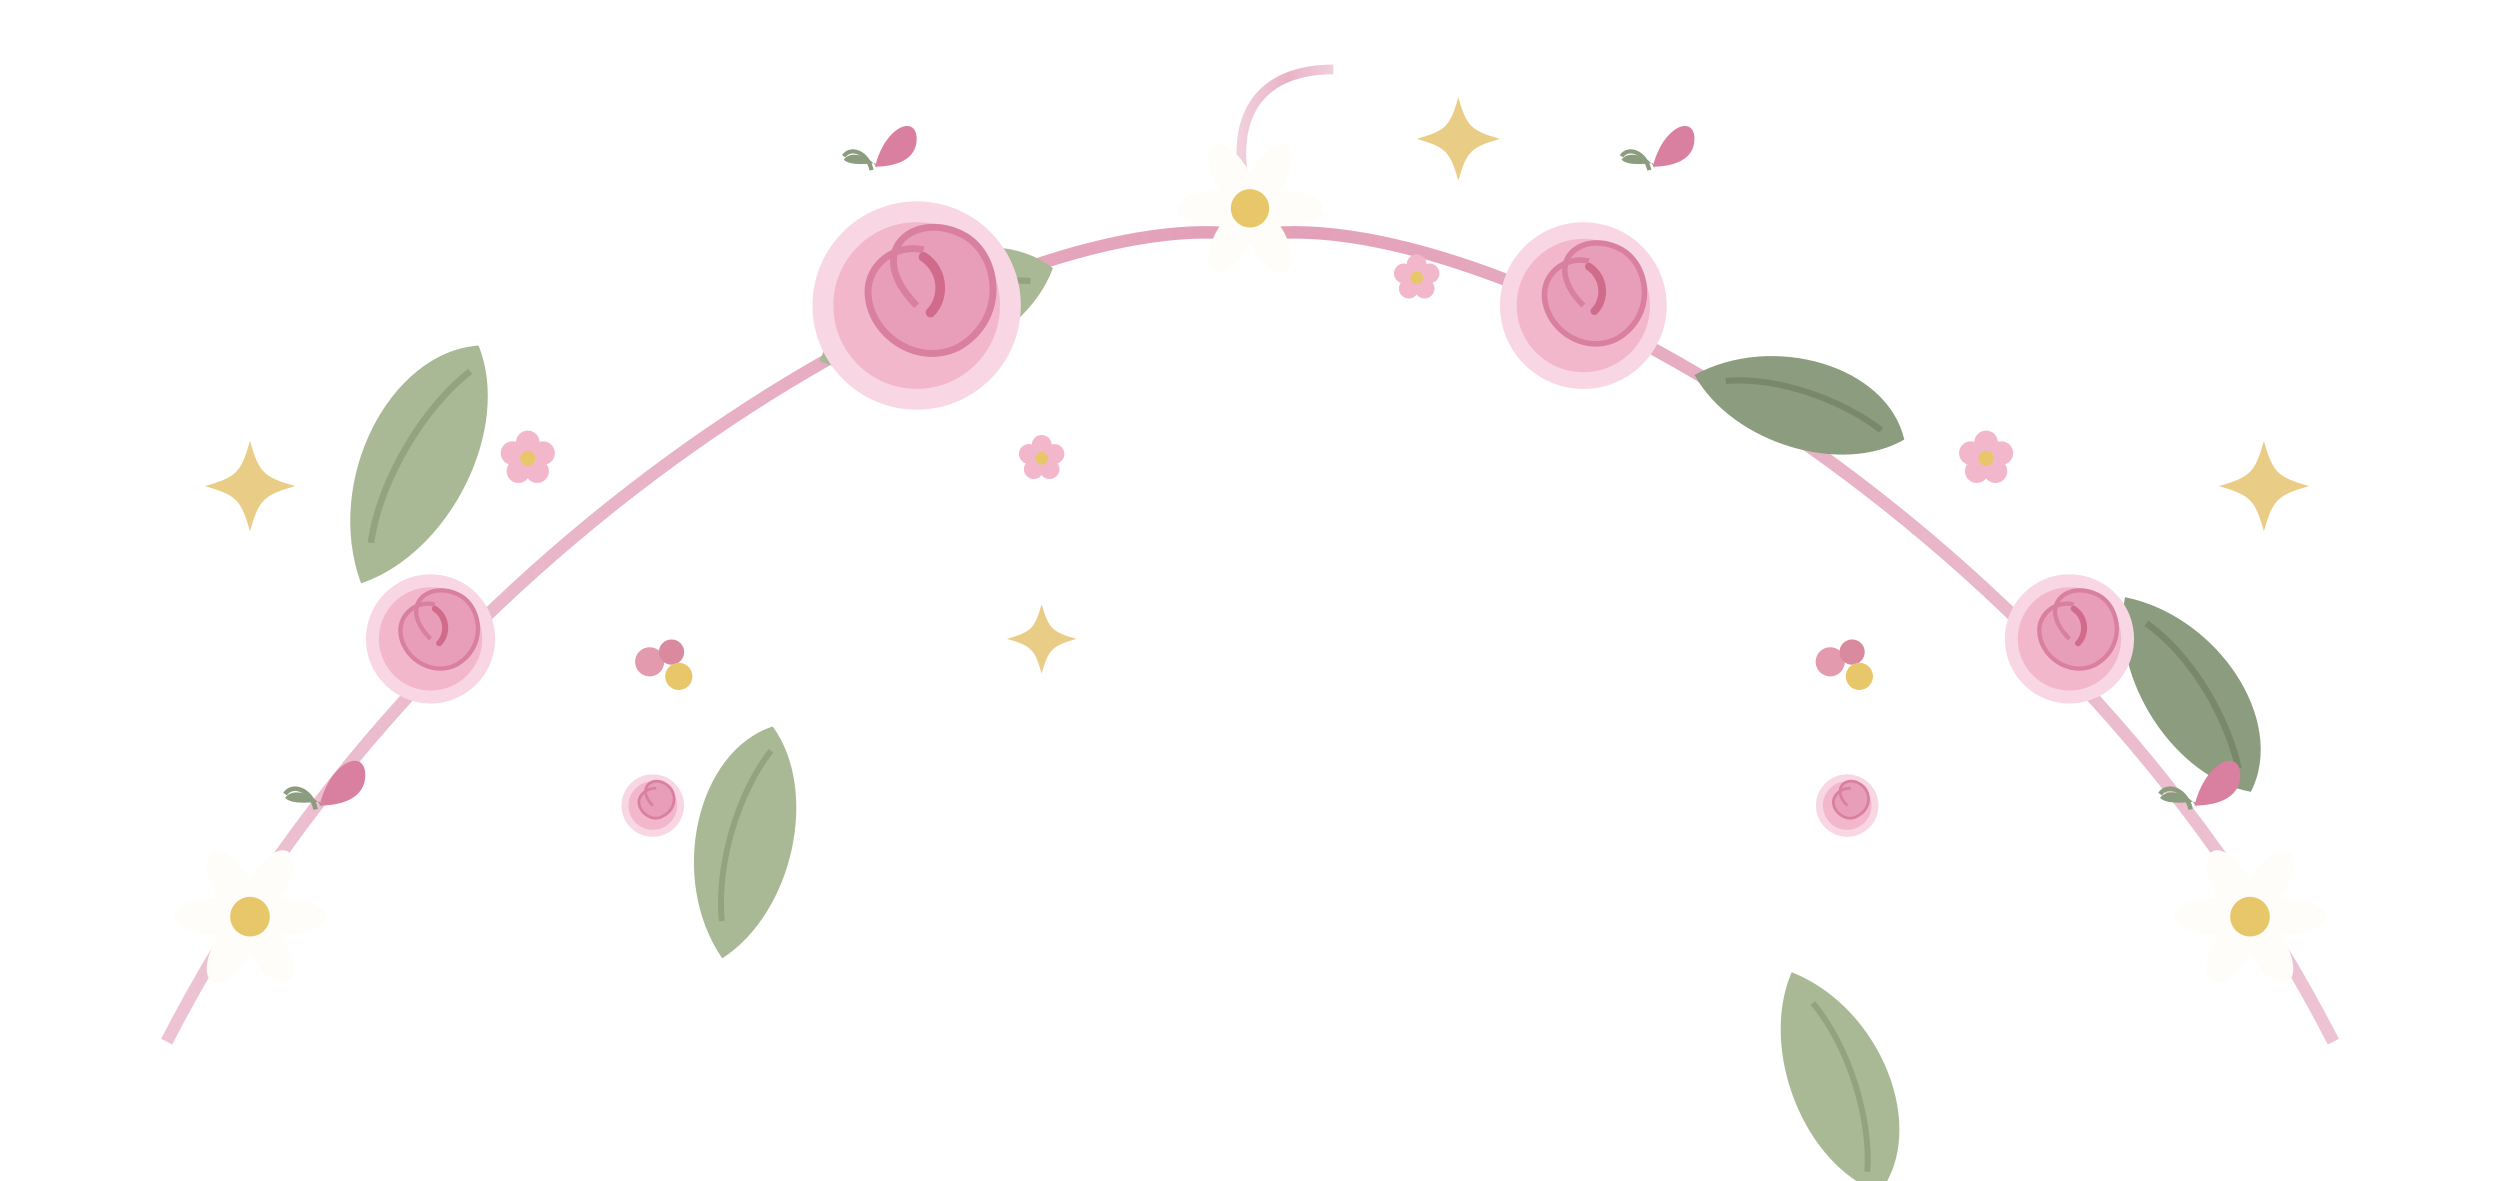
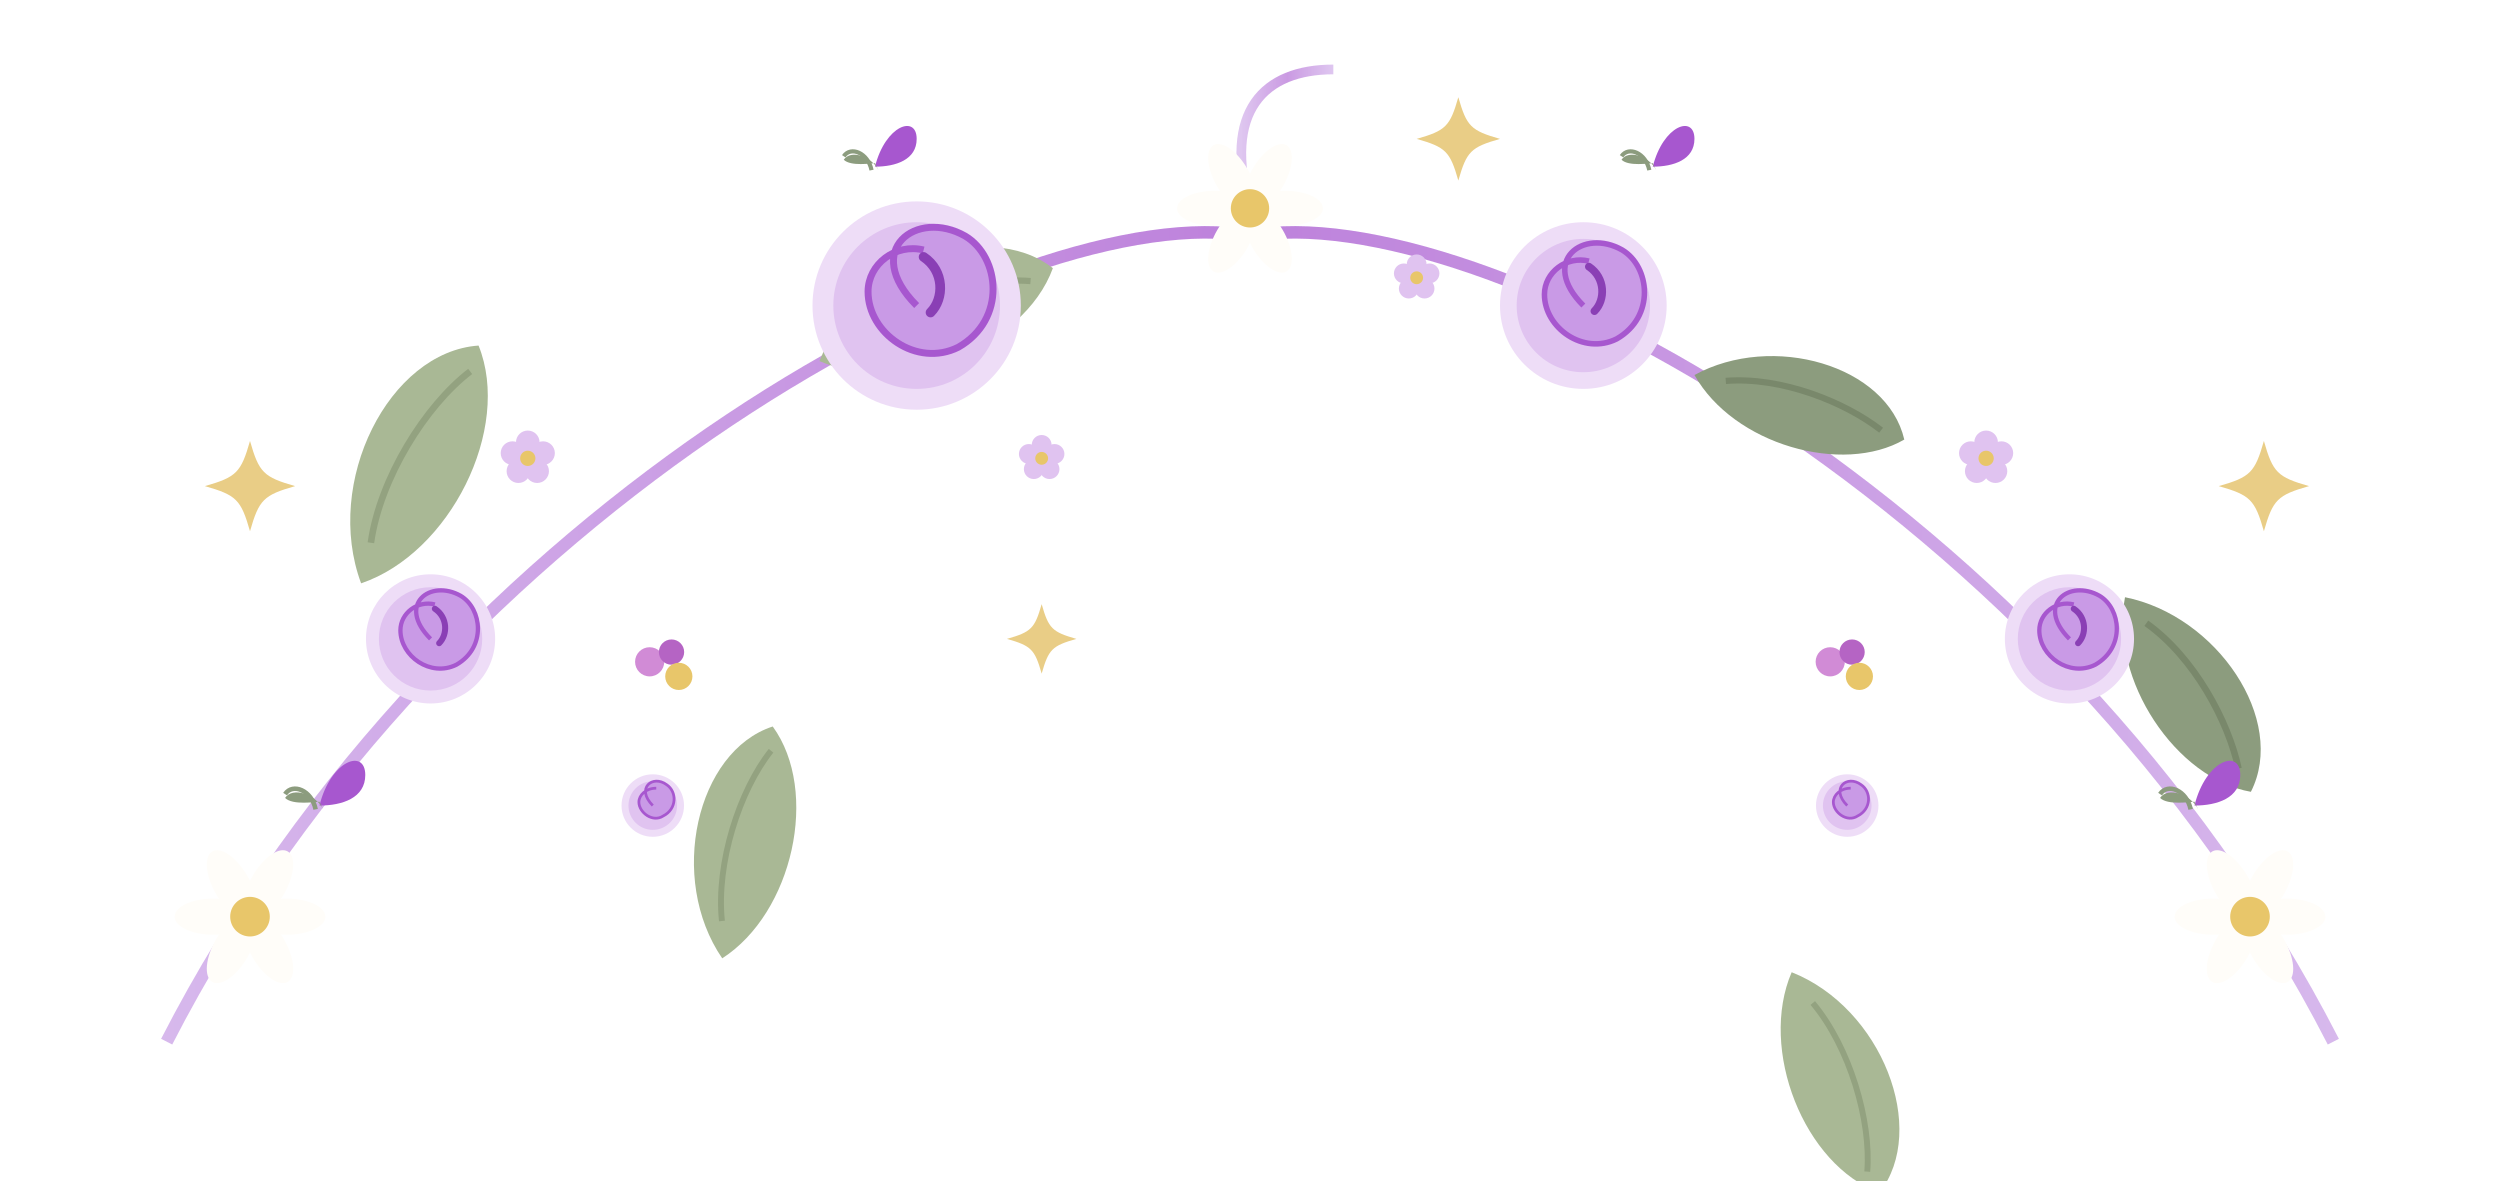
<svg xmlns="http://www.w3.org/2000/svg" viewBox="0 0 360 170" width="360" height="170" role="presentation">
  <defs>
    <linearGradient id="gar" x1="0" y1="0" x2="1" y2="0">
-       <stop offset="0" stop-color="#E7AFC5" />
-       <stop offset="0.5" stop-color="#D97F9F" />
-       <stop offset="1" stop-color="#E7AFC5" />
+       <stop offset="0" stop-color="#C9A1E6" />
+       <stop offset="0.5" stop-color="#A757CF" />
+       <stop offset="1" stop-color="#C9A1E6" />
    </linearGradient>
    <g id="hoja">
      <path d="M0 0 C 10 -13 32 -15 40 -4 C 32 7 11 9 0 0 Z" fill="#A9B895" />
      <path d="M6 -2 C 15 -6 28 -6 36 -3" stroke="#93A280" stroke-width="1" fill="none" />
    </g>
    <g id="hoja2">
      <path d="M0 0 C 9 -11 28 -13 35 -3 C 28 6 10 8 0 0 Z" fill="#8C9C7E" />
      <path d="M5 -1 C 13 -5 24 -5 31 -3" stroke="#79886B" stroke-width="1" fill="none" />
    </g>
    <g id="rosa">
-       <circle r="15" fill="#F9D6E4" />
-       <circle r="12" fill="#F3B7CB" />
-       <path d="M0 0 C -8 -8 0 -14 7 -10 C 12 -7 13 2 6 6 C 0 9 -7 4 -7 -2 C -7 -6 -3 -9 1 -8" fill="#E89DB9" stroke="#D97F9F" stroke-width="1" />
-       <path d="M1 -7 C 4 -5 4 -1 2 1" stroke="#D06B8C" stroke-width="1.4" fill="none" stroke-linecap="round" />
+       <circle r="15" fill="#EEDDF7" />
+       <circle r="12" fill="#E0C3F0" />
+       <path d="M0 0 C -8 -8 0 -14 7 -10 C 12 -7 13 2 6 6 C 0 9 -7 4 -7 -2 C -7 -6 -3 -9 1 -8" fill="#C99AE6" stroke="#A757CF" stroke-width="1" />
+       <path d="M1 -7 C 4 -5 4 -1 2 1" stroke="#8A3FB5" stroke-width="1.4" fill="none" stroke-linecap="round" />
    </g>
    <g id="rosita">
-       <circle r="9" fill="#F9D6E4" />
-       <circle r="7" fill="#F3B7CB" />
-       <path d="M0 0 C -5 -5 0 -9 4 -6 C 7 -4 7 1 3 3 C 0 5 -4 2 -4 -1 C -4 -3 -2 -5 1 -5" fill="#E89DB9" stroke="#D97F9F" stroke-width="0.8" />
+       <circle r="9" fill="#EEDDF7" />
+       <circle r="7" fill="#E0C3F0" />
+       <path d="M0 0 C -5 -5 0 -9 4 -6 C 7 -4 7 1 3 3 C 0 5 -4 2 -4 -1 C -4 -3 -2 -5 1 -5" fill="#C99AE6" stroke="#A757CF" stroke-width="0.8" />
    </g>
    <g id="margarita">
      <g fill="#FFFDF9">
        <ellipse cx="8.5" cy="0" rx="9" ry="4.2" />
        <ellipse cx="8.5" cy="0" rx="9" ry="4.2" transform="rotate(60)" />
        <ellipse cx="8.5" cy="0" rx="9" ry="4.2" transform="rotate(120)" />
        <ellipse cx="8.5" cy="0" rx="9" ry="4.2" transform="rotate(180)" />
        <ellipse cx="8.5" cy="0" rx="9" ry="4.2" transform="rotate(240)" />
        <ellipse cx="8.5" cy="0" rx="9" ry="4.2" transform="rotate(300)" />
      </g>
      <circle r="4.6" fill="#E8C66A" />
    </g>
    <g id="florcita">
-       <circle cx="0" cy="-4.6" r="3.4" fill="#F3B7CB" />
-       <circle cx="4.4" cy="-1.5" r="3.4" fill="#F3B7CB" />
-       <circle cx="2.7" cy="3.7" r="3.4" fill="#F3B7CB" />
-       <circle cx="-2.7" cy="3.7" r="3.4" fill="#F3B7CB" />
-       <circle cx="-4.4" cy="-1.5" r="3.4" fill="#F3B7CB" />
+       <circle cx="0" cy="-4.6" r="3.4" fill="#E0C3F0" />
+       <circle cx="4.4" cy="-1.5" r="3.4" fill="#E0C3F0" />
+       <circle cx="2.7" cy="3.7" r="3.4" fill="#E0C3F0" />
+       <circle cx="-2.7" cy="3.7" r="3.4" fill="#E0C3F0" />
+       <circle cx="-4.4" cy="-1.5" r="3.4" fill="#E0C3F0" />
      <circle r="2.2" fill="#E8C66A" />
    </g>
    <g id="brote">
-       <path d="M0 0 C 3 -12 12 -15 12 -8 C 12 -2 6 0 0 0 Z" fill="#D97F9F" />
+       <path d="M0 0 C 3 -12 12 -15 12 -8 C 12 -2 6 0 0 0 Z" fill="#A757CF" />
      <path d="M1 1 C -1 -3 -7 -5 -9 -2 C -7 0 -1 -1 0 -1 Z" fill="#8C9C7E" />
      <path d="M-1 1 C -2 -4 -7 -6 -9 -3" stroke="#8C9C7E" stroke-width="1.2" fill="none" />
    </g>
    <g id="fruto">
-       <circle cx="-3.5" cy="-1" r="3" fill="#E39AAE" />
-       <circle cx="1" cy="-3" r="2.6" fill="#D98A9E" />
+       <circle cx="-3.5" cy="-1" r="3" fill="#D18BD6" />
+       <circle cx="1" cy="-3" r="2.6" fill="#B564C4" />
      <circle cx="2.5" cy="2" r="2.8" fill="#E8C66A" />
    </g>
    <g id="destello">
      <path d="M0 -10 C 2 -3 3 -2 10 0 C 3 2 2 3 0 10 C -2 3 -3 2 -10 0 C -3 -2 -2 -3 0 -10 Z" fill="#E9CD86" />
    </g>
  </defs>
  <path d="M24 150 C 64 72 148 28 180 34 C 212 28 296 72 336 150" stroke="url(#gar)" stroke-width="1.8" fill="none" opacity="0.75" />
  <path d="M180 30 C 176 16 182 10 192 10" stroke="url(#gar)" stroke-width="1.4" fill="none" opacity="0.6" />
  <use href="#hoja" transform="translate(52 84) rotate(-58) scale(0.95)" />
  <use href="#hoja" transform="translate(118 52) rotate(-16) scale(0.9)" />
  <use href="#hoja2" transform="translate(244 54) rotate(22) scale(0.9)" />
  <use href="#hoja2" transform="translate(306 86) rotate(62) scale(0.95)" />
  <use href="#hoja" transform="translate(104 138) rotate(-72) scale(0.85)" />
  <use href="#hoja" transform="translate(258 140) rotate(74) scale(0.85)" />
  <g transform="translate(132 44) scale(1)">
    <use href="#rosa" />
  </g>
  <g transform="translate(228 44) scale(0.8)">
    <use href="#rosa" />
  </g>
  <g transform="translate(180 30) scale(0.6)">
    <use href="#margarita" />
  </g>
  <g transform="translate(62 92) scale(0.62)">
    <use href="#rosa" />
  </g>
  <g transform="translate(298 92) scale(0.62)">
    <use href="#rosa" />
  </g>
  <g transform="translate(36 132) scale(0.62)">
    <use href="#margarita" />
  </g>
  <g transform="translate(324 132) scale(0.62)">
    <use href="#margarita" />
  </g>
  <g transform="translate(94 116) scale(0.5)">
    <use href="#rosita" />
  </g>
  <g transform="translate(266 116) scale(0.5)">
    <use href="#rosita" />
  </g>
  <g transform="translate(76 66) scale(0.5)">
    <use href="#florcita" />
  </g>
  <g transform="translate(286 66) scale(0.5)">
    <use href="#florcita" />
  </g>
  <g transform="translate(150 66) scale(0.42)">
    <use href="#florcita" />
  </g>
  <g transform="translate(204 40) scale(0.42)">
    <use href="#florcita" />
  </g>
  <g transform="translate(46 116) scale(0.55)">
    <use href="#brote" />
  </g>
  <g transform="translate(316 116) scale(0.55)">
    <use href="#brote" />
  </g>
  <g transform="translate(126 24) scale(0.5)">
    <use href="#brote" />
  </g>
  <g transform="translate(238 24) scale(0.5)">
    <use href="#brote" />
  </g>
  <g transform="translate(96 96) scale(0.7)">
    <use href="#fruto" />
  </g>
  <g transform="translate(266 96) scale(0.7)">
    <use href="#fruto" />
  </g>
  <g transform="translate(36 70) scale(0.65)">
    <use href="#destello" />
  </g>
  <g transform="translate(210 20) scale(0.6)">
    <use href="#destello" />
  </g>
  <g transform="translate(326 70) scale(0.65)">
    <use href="#destello" />
  </g>
  <g transform="translate(150 92) scale(0.5)">
    <use href="#destello" />
  </g>
</svg>
